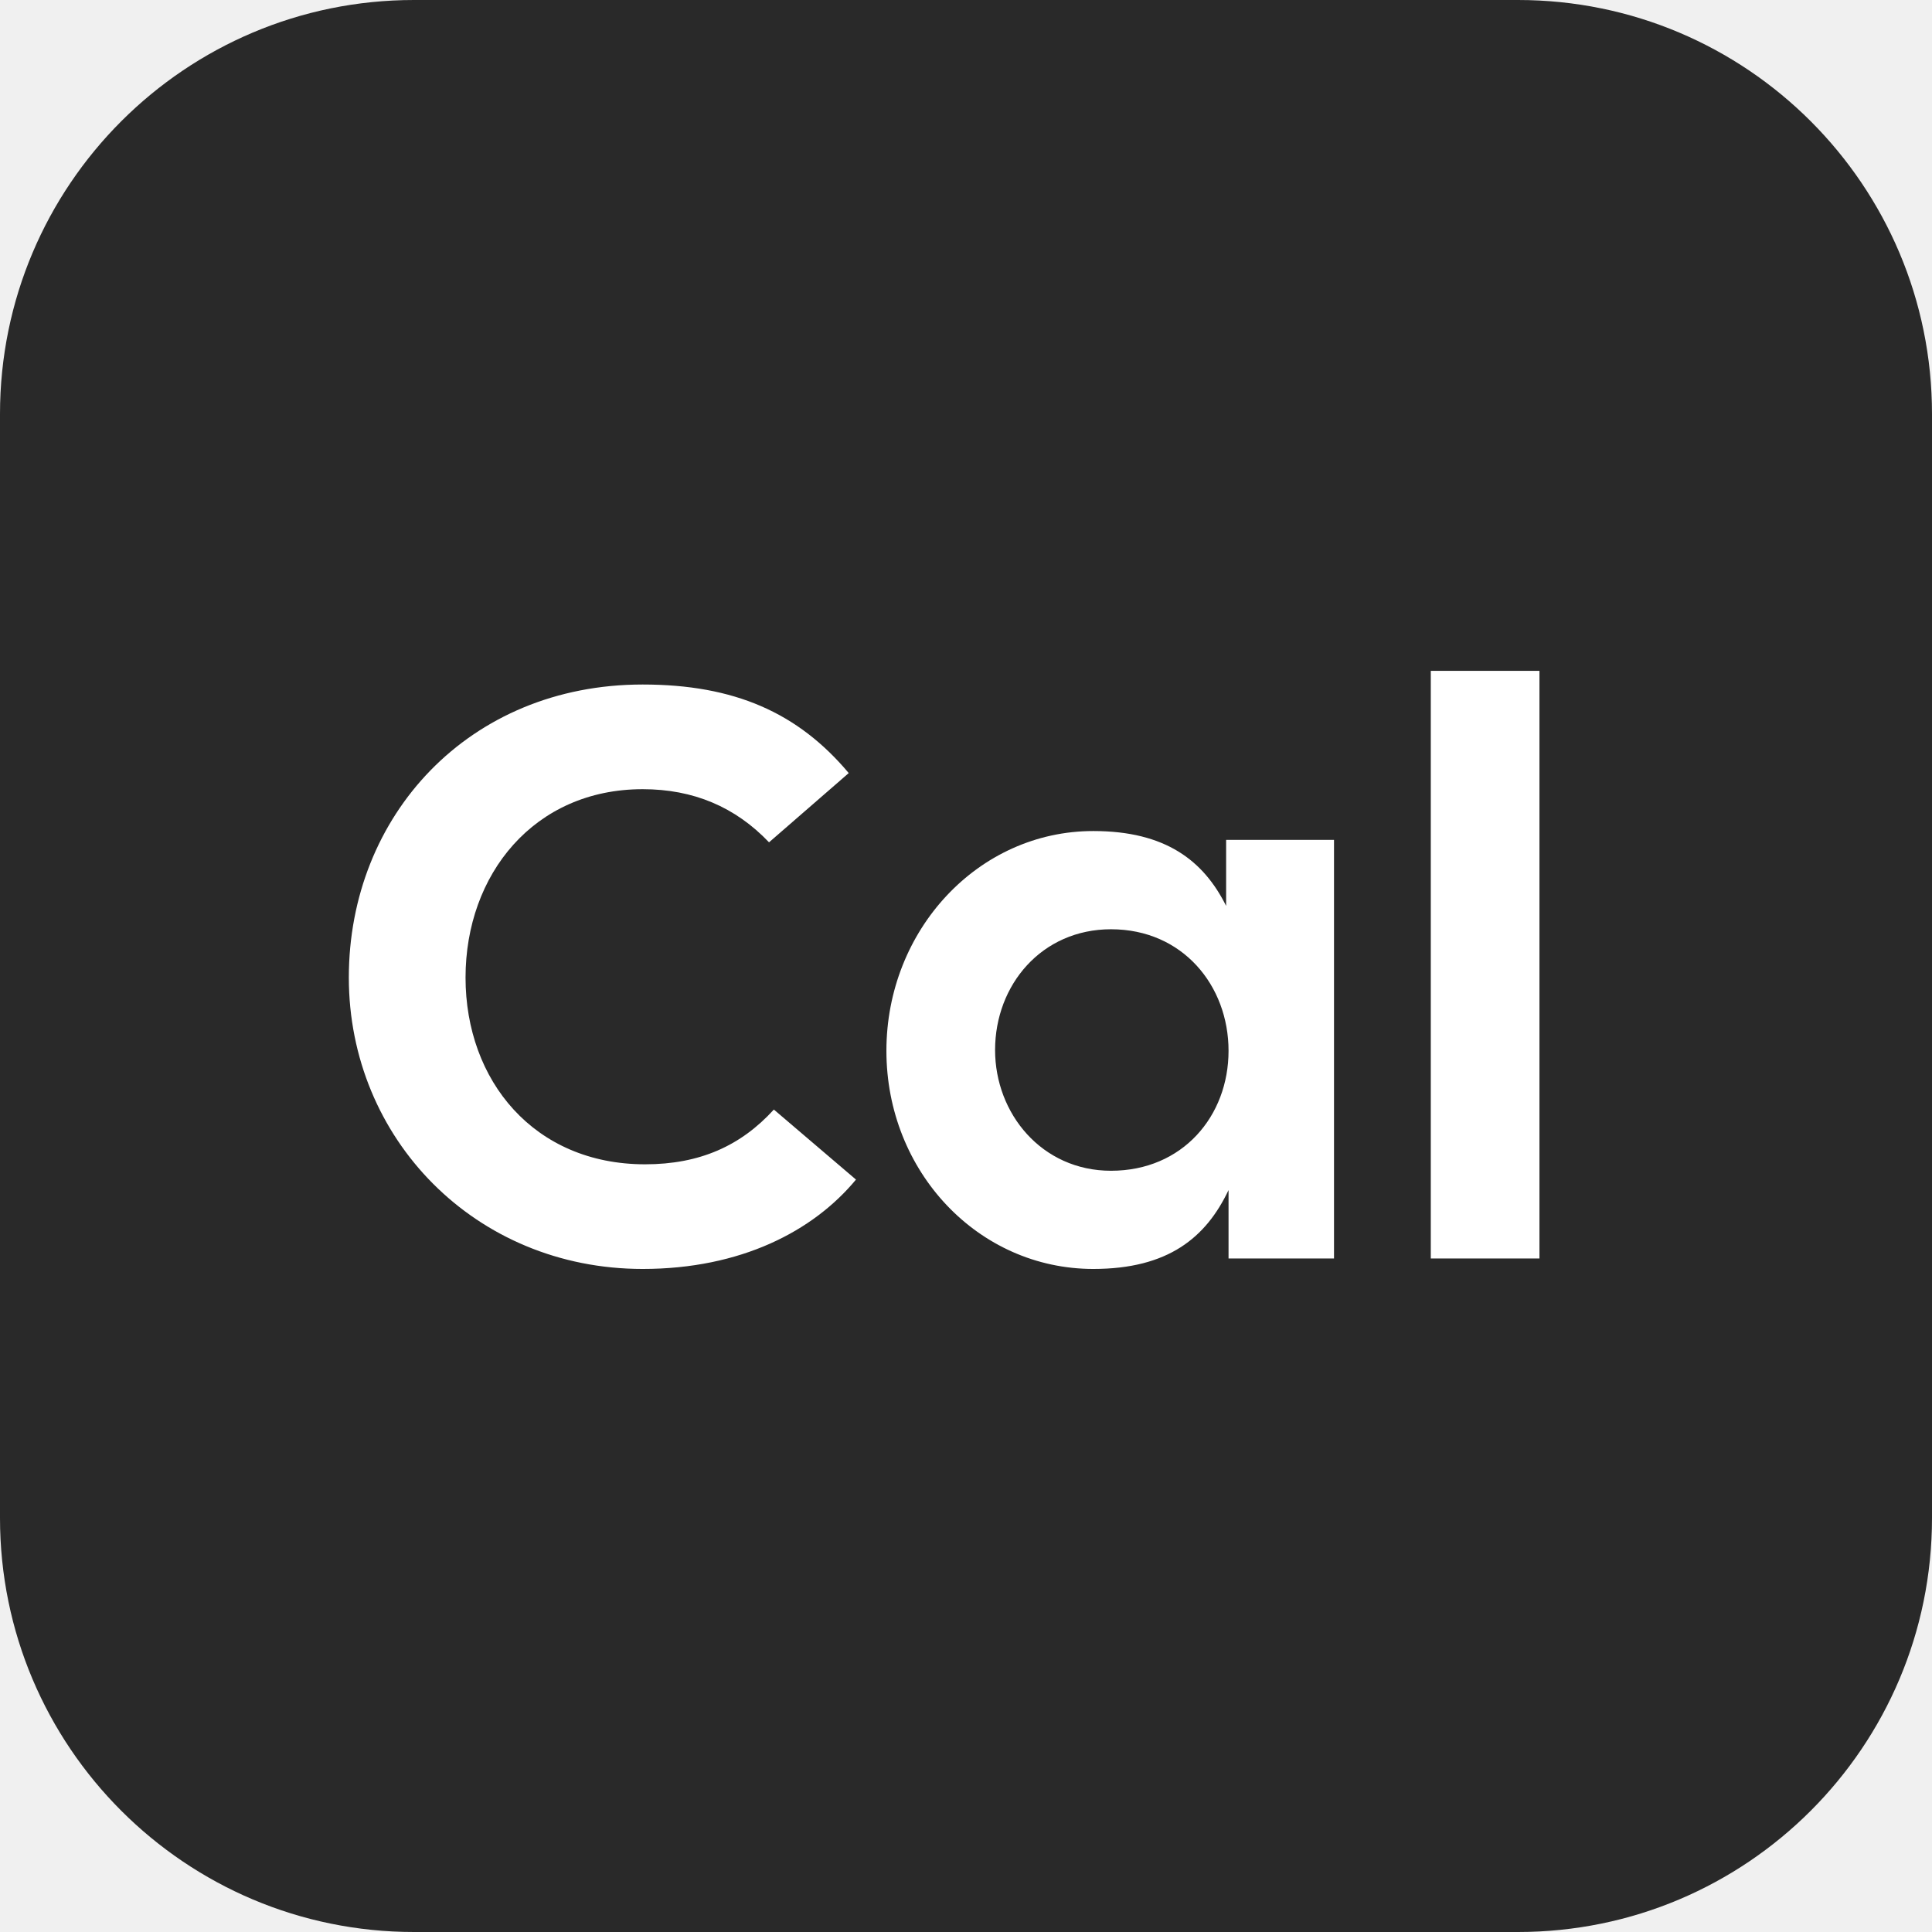
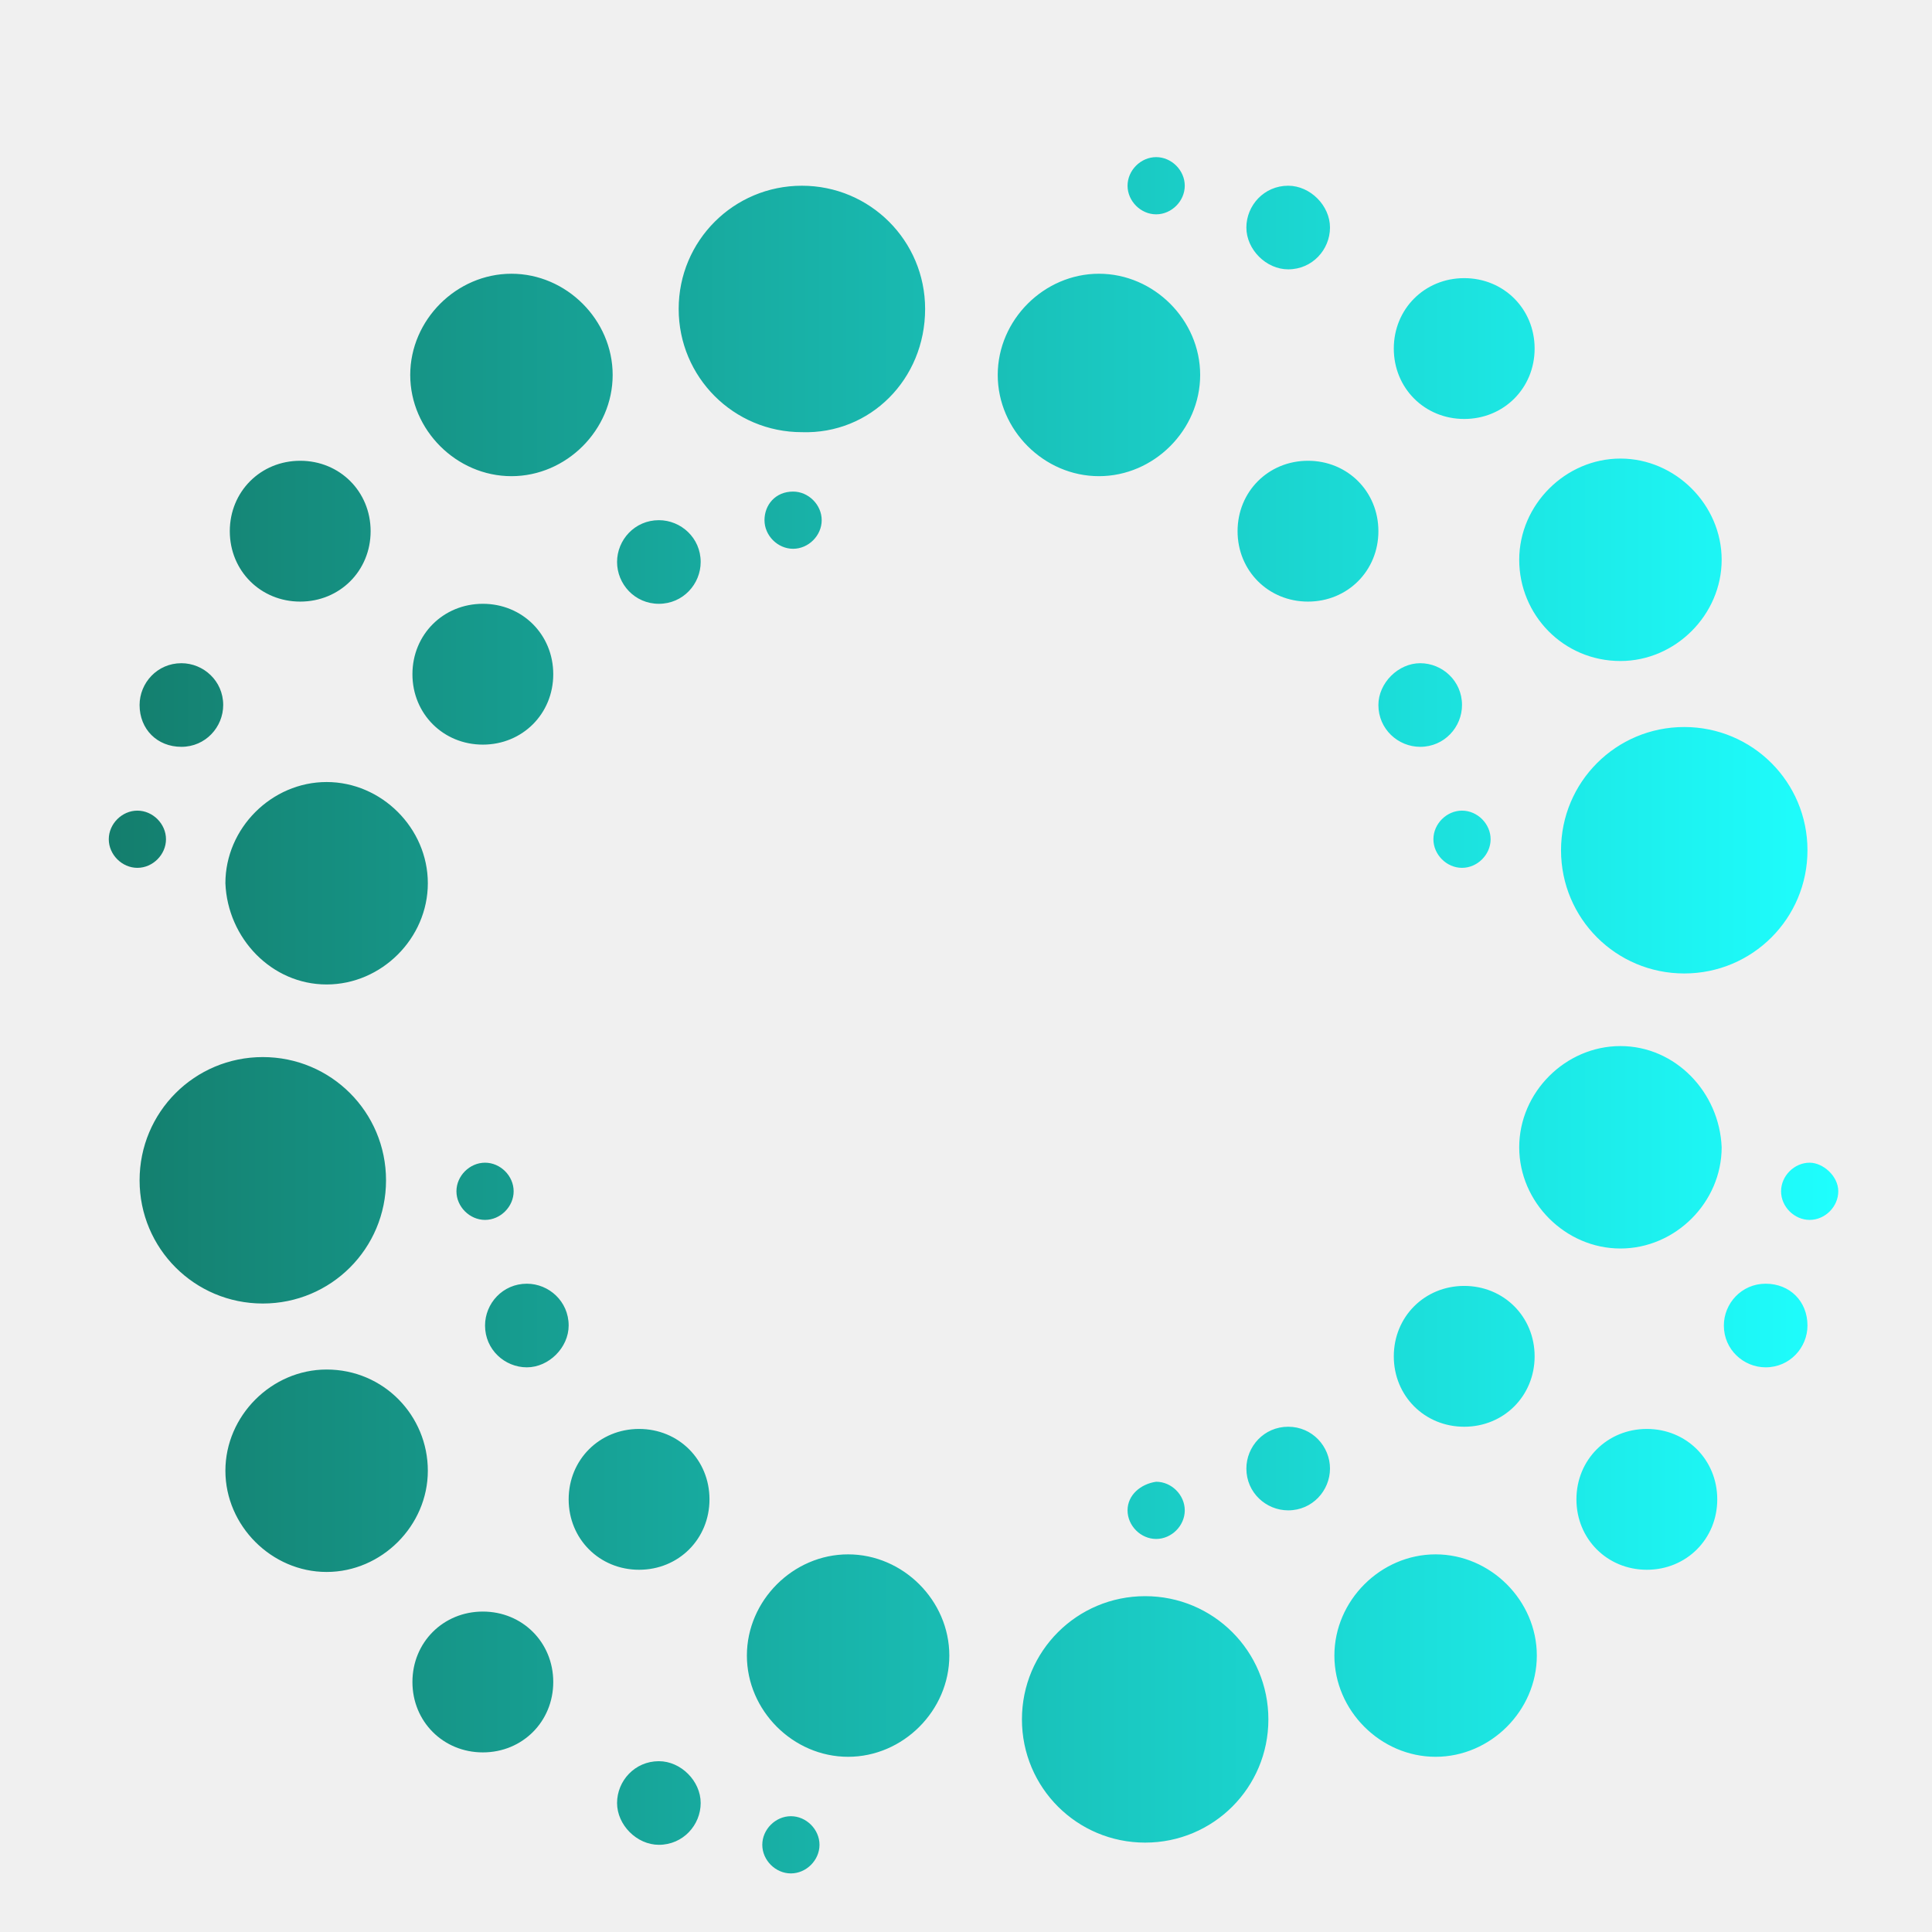
- <svg xmlns="http://www.w3.org/2000/svg" width="56" height="56" fill="none">
-   <rect width="56" height="56" rx="12" fill="#292929" />
-   <path d="M18.628 36.781c2.846 0 4.946-1.096 6.183-2.59l-2.38-2.03c-.957 1.05-2.147 1.587-3.733 1.587-3.22 0-5.204-2.427-5.204-5.413 0-2.987 1.984-5.46 5.134-5.46 1.47 0 2.683.513 3.663 1.54l2.31-2.007c-1.47-1.75-3.313-2.567-5.973-2.567-5.04 0-8.517 3.803-8.517 8.493 0 4.667 3.663 8.447 8.517 8.447ZM31.69 36.781c2.17 0 3.267-.91 3.92-2.286v1.983h3.057V24.344H35.54v1.914c-.653-1.307-1.75-2.17-3.85-2.17-3.337 0-5.997 2.87-5.997 6.37s2.66 6.323 5.997 6.323Zm-2.847-6.346c0-1.89 1.354-3.5 3.36-3.5 2.077 0 3.407 1.633 3.407 3.523 0 1.89-1.33 3.477-3.407 3.477-2.006 0-3.36-1.657-3.36-3.5ZM41.472 36.478h3.15V19.444h-3.15v17.034Z" fill="#fff" />
+ <svg xmlns="http://www.w3.org/2000/svg" width="56" height="56" viewBox="7040 650 1900 1900" version="1.1" xml:space="preserve" style="fill-rule:evenodd;clip-rule:evenodd;stroke-linejoin:round;stroke-miterlimit:2;">
+   <g>
+     <g id="SvgjsG11662" />
+     <g>
+       <g id="SvgjsG11663">
+         <path d="M348.235,1634.942l0,-487.052l430.997,0c124.566,0 240.412,49.826 321.38,133.285c83.459,83.459 134.531,196.814 134.531,322.625l0,100.898c0,124.566 -51.072,239.166 -134.531,322.625c-80.968,80.968 -196.814,133.285 -321.38,133.285l-430.997,0l0,-488.298l445.945,0c3.737,11.211 8.72,19.931 16.194,26.159c12.457,12.457 27.404,18.685 44.844,18.685c17.439,0 32.387,-6.228 44.844,-18.685c12.457,-11.211 18.685,-26.159 18.685,-44.844c0,-17.439 -6.228,-32.387 -18.685,-44.844c-12.457,-12.457 -27.404,-18.685 -44.844,-18.685c-18.685,0 -33.633,6.228 -44.844,18.685c-7.474,7.474 -12.457,16.194 -16.194,26.159l-445.945,0Zm1517.21,525.667l-506.982,0l0,-1012.719l506.982,0l0,1012.719Zm145.742,0l0,-1012.719l127.057,0l379.925,252.868l379.925,-252.868l125.811,0l0,1012.719l-234.184,0l0,-509.474c11.211,-3.737 19.931,-8.72 26.159,-16.194c12.457,-12.457 18.685,-27.404 18.685,-44.844c0,-17.439 -6.228,-32.387 -18.685,-44.844c-12.457,-11.211 -27.404,-17.439 -44.844,-17.439c-17.439,0 -32.387,6.228 -44.844,17.439c-11.211,12.457 -17.439,27.404 -17.439,44.844c0,17.439 6.228,32.387 17.439,44.844c7.474,7.474 16.194,12.457 26.159,16.194l0,509.474l-468.367,0l0,-509.474c9.965,-3.737 18.685,-8.72 24.913,-16.194c12.457,-12.457 18.685,-27.404 18.685,-44.844c0,-16.194 -6.228,-31.141 -18.685,-44.844c-11.211,-11.211 -26.159,-17.439 -44.844,-17.439c-17.439,0 -32.387,6.228 -44.844,17.439c-12.457,12.457 -18.685,27.404 -18.685,44.844c0,17.439 6.228,32.387 18.685,44.844c7.474,7.474 16.194,12.457 26.159,16.194l0,509.474l-234.184,0Zm1158.461,0l0,-1012.719l886.908,0l0,359.995l-445.945,0c-3.737,-9.965 -8.72,-18.685 -16.194,-24.913c-12.457,-13.702 -27.404,-19.931 -44.844,-19.931c-17.439,0 -32.387,6.228 -44.844,19.931c-12.457,11.211 -18.685,26.159 -18.685,44.844c0,17.439 6.228,32.387 18.685,43.598c12.457,12.457 27.404,18.685 44.844,18.685c17.439,0 32.387,-6.228 44.844,-18.685c7.474,-6.228 12.457,-14.948 16.194,-24.913l318.888,0l0,215.499l-318.888,0c-3.737,-9.965 -8.72,-18.685 -16.194,-26.159c-12.457,-12.457 -27.404,-18.685 -44.844,-18.685c-17.439,0 -32.387,6.228 -44.844,18.685c-12.457,12.457 -18.685,27.404 -18.685,44.844c0,17.439 6.228,32.387 18.685,44.844c12.457,12.457 27.404,18.685 44.844,18.685c17.439,0 32.387,-6.228 44.844,-18.685c7.474,-7.474 12.457,-16.194 16.194,-26.159l445.945,0l0,361.241l-886.908,0Zm1022.685,0l0,-1012.719l127.057,0l487.052,120.829l0,134.531c-9.965,3.737 -18.685,8.72 -24.913,16.194c-12.457,11.211 -18.685,26.159 -18.685,43.598c0,18.685 6.228,33.633 18.685,46.089c12.457,12.457 27.404,18.685 43.598,18.685c17.439,0 32.387,-6.228 44.844,-18.685c13.702,-13.702 19.931,-28.65 19.931,-46.089c0,-16.194 -6.228,-31.141 -19.931,-43.598c-7.474,-7.474 -16.194,-12.457 -24.913,-16.194l0,-255.36l359.995,0l0,1012.719l-125.811,0l-488.298,-122.074l0,-134.531c9.965,-2.491 18.685,-7.474 26.159,-14.948c12.457,-12.457 18.685,-27.404 18.685,-44.844c0,-17.439 -6.228,-32.387 -18.685,-44.844c-12.457,-12.457 -27.404,-18.685 -44.844,-18.685c-17.439,0 -32.387,6.228 -44.844,18.685c-12.457,12.457 -18.685,27.404 -18.685,44.844c0,17.439 6.228,32.387 18.685,44.844c7.474,7.474 16.194,12.457 26.159,14.948l0,256.605l-361.241,0Zm1499.771,-1012.719l595.424,0l0,296.466l-447.191,0c-2.491,-8.72 -7.474,-17.439 -14.948,-24.913c-12.457,-12.457 -27.404,-18.685 -44.844,-18.685c-17.439,0 -32.387,6.228 -44.844,18.685c-12.457,11.211 -18.685,26.159 -18.685,43.598c0,18.685 6.228,33.633 18.685,46.089c12.457,12.457 27.404,18.685 44.844,18.685c17.439,0 32.387,-6.228 44.844,-18.685c7.474,-7.474 12.457,-16.194 14.948,-26.159l155.707,0c95.916,0 185.603,36.124 250.377,94.67c64.774,58.546 103.39,139.514 103.39,227.955c0,98.407 -38.615,186.849 -103.39,251.623c-64.774,63.529 -154.461,103.39 -250.377,103.39l-595.424,0l0,-297.712l445.945,0c3.737,9.965 8.72,18.685 16.194,26.159c12.457,12.457 27.404,18.685 44.844,18.685c17.439,0 32.387,-6.228 44.844,-18.685c11.211,-12.457 17.439,-27.404 17.439,-44.844c0,-17.439 -6.228,-32.387 -17.439,-44.844c-12.457,-12.457 -27.404,-18.685 -44.844,-18.685c-17.439,0 -32.387,6.228 -44.844,18.685c-7.474,7.474 -12.457,16.194 -16.194,24.913l-154.461,0c-98.407,0 -186.849,-36.124 -251.623,-94.67c-63.529,-58.546 -103.39,-139.514 -103.39,-227.955c0,-95.916 39.861,-185.603 103.39,-250.377c64.774,-64.774 153.216,-103.39 251.623,-103.39Zm1294.238,1012.719l-506.982,0l0,-1012.719l506.982,0l0,1012.719Z" style="fill:url(#_Linear1);fill-rule:nonzero;" />
+       </g>
+       <g id="SvgjsG11664">
+         <path d="M7542.976,1118.289c54.098,0 99.541,-45.443 99.541,-99.541c0,-54.098 -45.443,-99.541 -99.541,-99.541c-54.098,0 -99.541,45.443 -99.541,99.541c0,54.098 45.443,99.541 99.541,99.541Zm-54.098,703.277c0,15.148 12.984,28.131 28.131,28.131c15.148,0 28.131,-12.984 28.131,-28.131c0,-15.148 -12.984,-28.131 -28.131,-28.131c-15.148,0 -28.131,12.984 -28.131,28.131Zm199.082,-577.769c23.803,0 41.115,-19.475 41.115,-41.115c0,-23.803 -19.475,-41.115 -41.115,-41.115c-23.803,0 -41.115,19.475 -41.115,41.115c0,21.639 17.311,41.115 41.115,41.115Zm-326.753,374.36c54.098,0 99.541,-45.443 99.541,-99.541c0,-54.098 -45.443,-99.541 -99.541,-99.541c-54.098,0 -99.541,45.443 -99.541,99.541c2.164,54.098 45.443,99.541 99.541,99.541Zm-142.819,-233.704c23.803,0 41.115,-19.475 41.115,-41.115c0,-23.803 -19.475,-41.115 -41.115,-41.115c-23.803,0 -41.115,19.475 -41.115,41.115c0,23.803 17.311,41.115 41.115,41.115Zm-15.148,90.885c0,-15.148 -12.984,-28.131 -28.131,-28.131c-15.148,0 -28.131,12.984 -28.131,28.131c0,15.148 12.984,28.131 28.131,28.131c15.148,0 28.131,-12.984 28.131,-28.131Zm132,-233.704c38.951,0 69.246,-30.295 69.246,-69.246c0,-38.951 -30.295,-69.246 -69.246,-69.246c-38.951,0 -69.246,30.295 -69.246,69.246c0,38.951 30.295,69.246 69.246,69.246Zm841.769,-380.852c15.148,0 28.131,-12.984 28.131,-28.131c0,-15.148 -12.984,-28.131 -28.131,-28.131c-15.148,0 -28.131,12.984 -28.131,28.131c0,15.148 12.984,28.131 28.131,28.131Zm-757.375,949.965c0,-67.082 -54.098,-121.18 -121.18,-121.18c-67.082,0 -121.18,54.098 -121.18,121.18c0,67.082 54.098,121.18 121.18,121.18c67.082,0 121.18,-54.098 121.18,-121.18Zm1213.965,-510.687c54.098,0 99.541,-45.443 99.541,-99.541c0,-54.098 -45.443,-99.541 -99.541,-99.541c-54.098,0 -99.541,45.443 -99.541,99.541c0,54.098 43.279,99.541 99.541,99.541Zm-222.885,683.802c0,38.951 30.295,69.246 69.246,69.246c38.951,0 69.246,-30.295 69.246,-69.246c0,-38.951 -30.295,-69.246 -69.246,-69.246c-38.951,0 -69.246,30.295 -69.246,69.246Zm69.246,-921.834c38.951,0 69.246,-30.295 69.246,-69.246c0,-38.951 -30.295,-69.246 -69.246,-69.246c-38.951,0 -69.246,30.295 -69.246,69.246c0,38.951 30.295,69.246 69.246,69.246Zm-153.639,179.606c38.951,0 69.246,-30.295 69.246,-69.246c0,-38.951 -30.295,-69.246 -69.246,-69.246c-38.951,0 -69.246,30.295 -69.246,69.246c0,38.951 30.295,69.246 69.246,69.246Zm248.852,244.524c0,67.082 54.098,121.18 121.18,121.18c67.082,0 121.18,-54.098 121.18,-121.18c0,-67.082 -54.098,-121.18 -121.18,-121.18c-67.082,0 -121.18,54.098 -121.18,121.18Zm-69.246,-10.82c0,-15.148 -12.984,-28.131 -28.131,-28.131c-15.148,0 -28.131,12.984 -28.131,28.131c0,15.148 12.984,28.131 28.131,28.131c15.148,0 28.131,-12.984 28.131,-28.131Zm-199.082,-560.458c23.803,0 41.115,-19.475 41.115,-41.115c0,-21.639 -19.475,-41.115 -41.115,-41.115c-23.803,0 -41.115,19.475 -41.115,41.115c0,21.639 19.475,41.115 41.115,41.115Zm129.836,469.573c23.803,0 41.115,-19.475 41.115,-41.115c0,-23.803 -19.475,-41.115 -41.115,-41.115c-21.639,0 -41.115,19.475 -41.115,41.115c0,23.803 19.475,41.115 41.115,41.115Zm-852.588,-71.41c0,-38.951 -30.295,-69.246 -69.246,-69.246c-38.951,0 -69.246,30.295 -69.246,69.246c0,38.951 30.295,69.246 69.246,69.246c38.951,0 69.246,-30.295 69.246,-69.246Zm722.753,740.064c-23.803,0 -41.115,19.475 -41.115,41.115c0,23.803 19.475,41.115 41.115,41.115c23.803,0 41.115,-19.475 41.115,-41.115c0,-21.639 -17.311,-41.115 -41.115,-41.115Zm-140.655,166.623c-67.082,0 -121.18,54.098 -121.18,121.18c0,67.082 54.098,121.18 121.18,121.18c67.082,0 121.18,-54.098 121.18,-121.18c0,-67.082 -54.098,-121.18 -121.18,-121.18Zm285.639,-41.115c-54.098,0 -99.541,45.443 -99.541,99.541c0,54.098 45.443,99.541 99.541,99.541c54.098,0 99.541,-45.443 99.541,-99.541c0,-54.098 -45.443,-99.541 -99.541,-99.541Zm-302.95,-43.279c0,15.148 12.984,28.131 28.131,28.131c15.148,0 28.131,-12.984 28.131,-28.131c0,-15.148 -12.984,-28.131 -28.131,-28.131c-15.148,2.164 -28.131,12.984 -28.131,28.131Zm670.818,-341.901c-15.148,0 -28.131,12.984 -28.131,28.131c0,15.148 12.984,28.131 28.131,28.131c15.148,0 28.131,-12.984 28.131,-28.131c0,-15.148 -15.148,-28.131 -28.131,-28.131Zm-43.279,119.016c-23.803,0 -41.115,19.475 -41.115,41.115c0,23.803 19.475,41.115 41.115,41.115c23.803,0 41.115,-19.475 41.115,-41.115c0,-23.803 -17.311,-41.115 -41.115,-41.115Zm-655.671,-794.162c54.098,0 99.541,-45.443 99.541,-99.541c0,-54.098 -45.443,-99.541 -99.541,-99.541c-54.098,0 -99.541,45.443 -99.541,99.541c0,54.098 45.443,99.541 99.541,99.541Zm512.851,560.458c-54.098,0 -99.541,45.443 -99.541,99.541c0,54.098 45.443,99.541 99.541,99.541c54.098,0 99.541,-45.443 99.541,-99.541c-2.164,-54.098 -45.443,-99.541 -99.541,-99.541Zm-1272.391,318.098c-54.098,0 -99.541,45.443 -99.541,99.541c0,54.098 45.443,99.541 99.541,99.541c54.098,0 99.541,-45.443 99.541,-99.541c0,-54.098 -43.279,-99.541 -99.541,-99.541Zm1298.358,58.426c-38.951,0 -69.246,30.295 -69.246,69.246c0,38.951 30.295,69.246 69.246,69.246c38.951,0 69.246,-30.295 69.246,-69.246c0,-38.951 -30.295,-69.246 -69.246,-69.246Zm-1101.44,-142.819c-23.803,0 -41.115,19.475 -41.115,41.115c0,23.803 19.475,41.115 41.115,41.115c21.639,0 41.115,-19.475 41.115,-41.115c0,-23.803 -19.475,-41.115 -41.115,-41.115Zm110.36,142.819c-38.951,0 -69.246,30.295 -69.246,69.246c0,38.951 30.295,69.246 69.246,69.246c38.951,0 69.246,-30.295 69.246,-69.246c0,-38.951 -30.295,-69.246 -69.246,-69.246Zm19.475,326.753c-23.803,0 -41.115,19.475 -41.115,41.115c0,21.639 19.475,41.115 41.115,41.115c23.803,0 41.115,-19.475 41.115,-41.115c0,-21.639 -19.475,-41.115 -41.115,-41.115Zm-173.114,-147.147c-38.951,0 -69.246,30.295 -69.246,69.246c0,38.951 30.295,69.246 69.246,69.246c38.951,0 69.246,-30.295 69.246,-69.246c0,-38.951 -30.295,-69.246 -69.246,-69.246Zm276.983,-1073.309c0,15.148 12.984,28.131 28.131,28.131c15.148,0 28.131,-12.984 28.131,-28.131c0,-15.148 -12.984,-28.131 -28.131,-28.131c-17.311,0 -28.131,12.984 -28.131,28.131Zm157.967,-207.737c0,-67.082 -54.098,-121.18 -121.18,-121.18c-67.082,0 -121.18,54.098 -121.18,121.18c0,67.082 54.098,121.18 121.18,121.18c67.082,2.164 121.18,-51.934 121.18,-121.18Zm-132,1482.292c-15.148,0 -28.131,12.984 -28.131,28.131c0,15.148 12.984,28.131 28.131,28.131c15.148,0 28.131,-12.984 28.131,-28.131c0,-15.148 -12.984,-28.131 -28.131,-28.131Zm56.262,-257.508c-54.098,0 -99.541,45.443 -99.541,99.541c0,54.098 45.443,99.541 99.541,99.541c54.098,0 99.541,-45.443 99.541,-99.541c0,-54.098 -45.443,-99.541 -99.541,-99.541Z" style="fill:url(#_Linear2);fill-rule:nonzero;" />
+       </g>
+       <g id="SvgjsG11665">
+         <path d="M9035.516,2160.609l0,-1012.719l127.057,0l487.052,120.829l0,134.531c-9.965,3.737 -18.685,8.72 -24.913,16.194c-12.457,11.211 -18.685,26.159 -18.685,43.598c0,18.685 6.228,33.633 18.685,46.089c12.457,12.457 27.404,18.685 43.598,18.685c17.439,0 32.387,-6.228 44.844,-18.685c13.702,-13.702 19.931,-28.65 19.931,-46.089c0,-16.194 -6.228,-31.141 -19.931,-43.598c-7.474,-7.474 -16.194,-12.457 -24.913,-16.194l0,-255.36l359.995,0l0,1012.719l-125.811,0l-488.298,-122.074l0,-134.531c9.965,-2.491 18.685,-7.474 26.159,-14.948c12.457,-12.457 18.685,-27.404 18.685,-44.844c0,-17.439 -6.228,-32.387 -18.685,-44.844c-12.457,-12.457 -27.404,-18.685 -44.844,-18.685c-17.439,0 -32.387,6.228 -44.844,18.685c-12.457,12.457 -18.685,27.404 -18.685,44.844c0,17.439 6.228,32.387 18.685,44.844c7.474,7.474 16.194,12.457 26.159,14.948l0,256.605l-361.241,0Zm1158.461,0l0,-1012.719l886.908,0l0,359.995l-445.945,0c-3.737,-9.965 -8.72,-18.685 -16.194,-24.913c-12.457,-13.702 -27.404,-19.931 -44.844,-19.931c-17.439,0 -32.387,6.228 -44.844,19.931c-12.457,11.211 -18.685,26.159 -18.685,44.844c0,17.439 6.228,32.387 18.685,43.598c12.457,12.457 27.404,18.685 44.844,18.685c17.439,0 32.387,-6.228 44.844,-18.685c7.474,-6.228 12.457,-14.948 16.194,-24.913l318.888,0l0,215.499l-318.888,0c-3.737,-9.965 -8.72,-18.685 -16.194,-26.159c-12.457,-12.457 -27.404,-18.685 -44.844,-18.685c-17.439,0 -32.387,6.228 -44.844,18.685c-12.457,12.457 -18.685,27.404 -18.685,44.844c0,17.439 6.228,32.387 18.685,44.844c12.457,12.457 27.404,18.685 44.844,18.685c17.439,0 32.387,-6.228 44.844,-18.685c7.474,-7.474 12.457,-16.194 16.194,-26.159l445.945,0l0,361.241l-886.908,0Zm1631.811,-252.868l379.925,-759.851l506.982,0l0,487.052l-383.662,0c-2.491,-8.72 -7.474,-17.439 -14.948,-26.159c-12.457,-12.457 -27.404,-18.685 -44.844,-18.685c-17.439,0 -32.387,6.228 -44.844,18.685c-12.457,12.457 -18.685,27.404 -18.685,44.844c0,18.685 6.228,33.633 18.685,44.844c12.457,12.457 27.404,18.685 44.844,18.685c17.439,0 32.387,-6.228 44.844,-18.685c7.474,-7.474 12.457,-16.194 14.948,-26.159l509.474,0l0,361.241l-125.811,0l0,127.057l-509.474,0l2.491,-127.057l-379.925,0l0,-125.811Z" style="fill:url(#_Linear3);fill-rule:nonzero;" />
+       </g>
+     </g>
+   </g>
+   <defs>
+     <linearGradient id="_Linear1" x1="0" y1="0" x2="1" y2="0" gradientUnits="userSpaceOnUse" gradientTransform="matrix(6638.107,0,0,6638.107,348.2352,1147.89)">
+       <stop offset="0" style="stop-color:#147d6c;stop-opacity:1" />
+       <stop offset="1" style="stop-color:#1effff;stop-opacity:1" />
+     </linearGradient>
+     <linearGradient id="_Linear2" x1="0" y1="0" x2="1" y2="0" gradientUnits="userSpaceOnUse" gradientTransform="matrix(1700.849,0,0,1700.849,7146.977,804.5193)">
+       <stop offset="0" style="stop-color:#147d6c;stop-opacity:1" />
+       <stop offset="1" style="stop-color:#1effff;stop-opacity:1" />
+     </linearGradient>
+     <linearGradient id="_Linear3" x1="0" y1="0" x2="1" y2="0" gradientUnits="userSpaceOnUse" gradientTransform="matrix(3802.991,0,0,3802.991,9035.516,1147.89)">
+       <stop offset="0" style="stop-color:#147d6c;stop-opacity:1" />
+       <stop offset="1" style="stop-color:#1effff;stop-opacity:1" />
+     </linearGradient>
+   </defs>
</svg>
